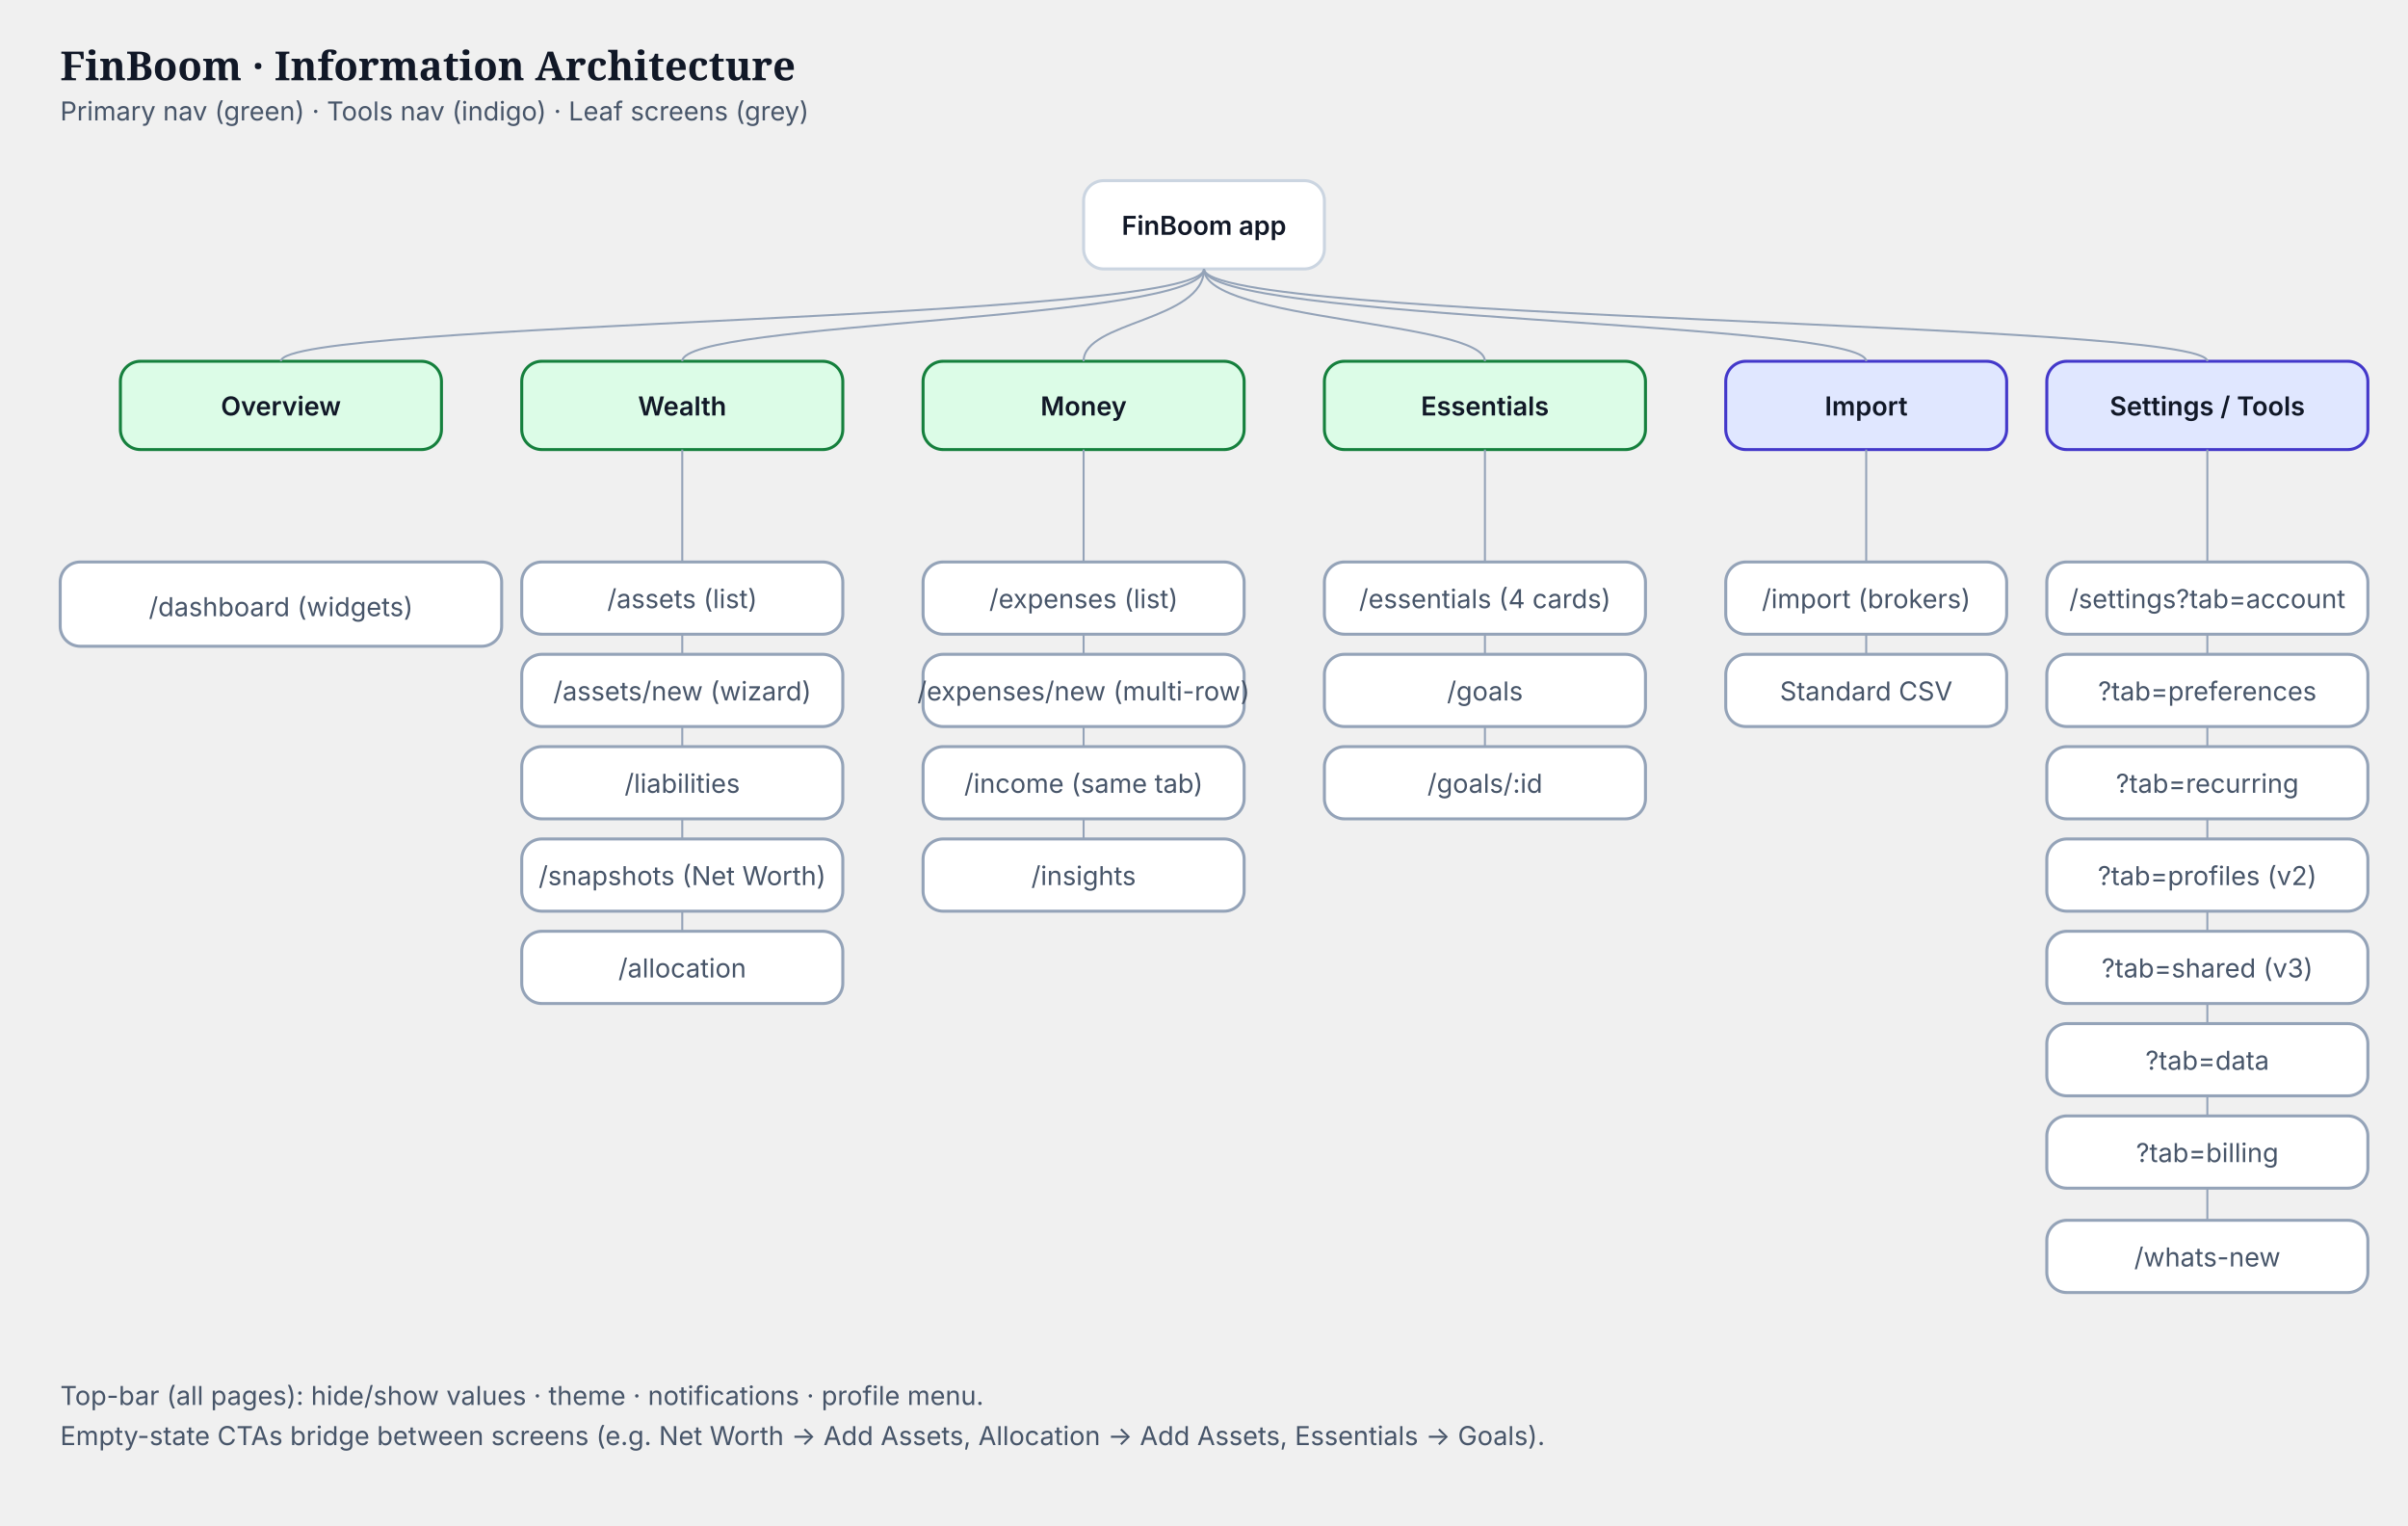
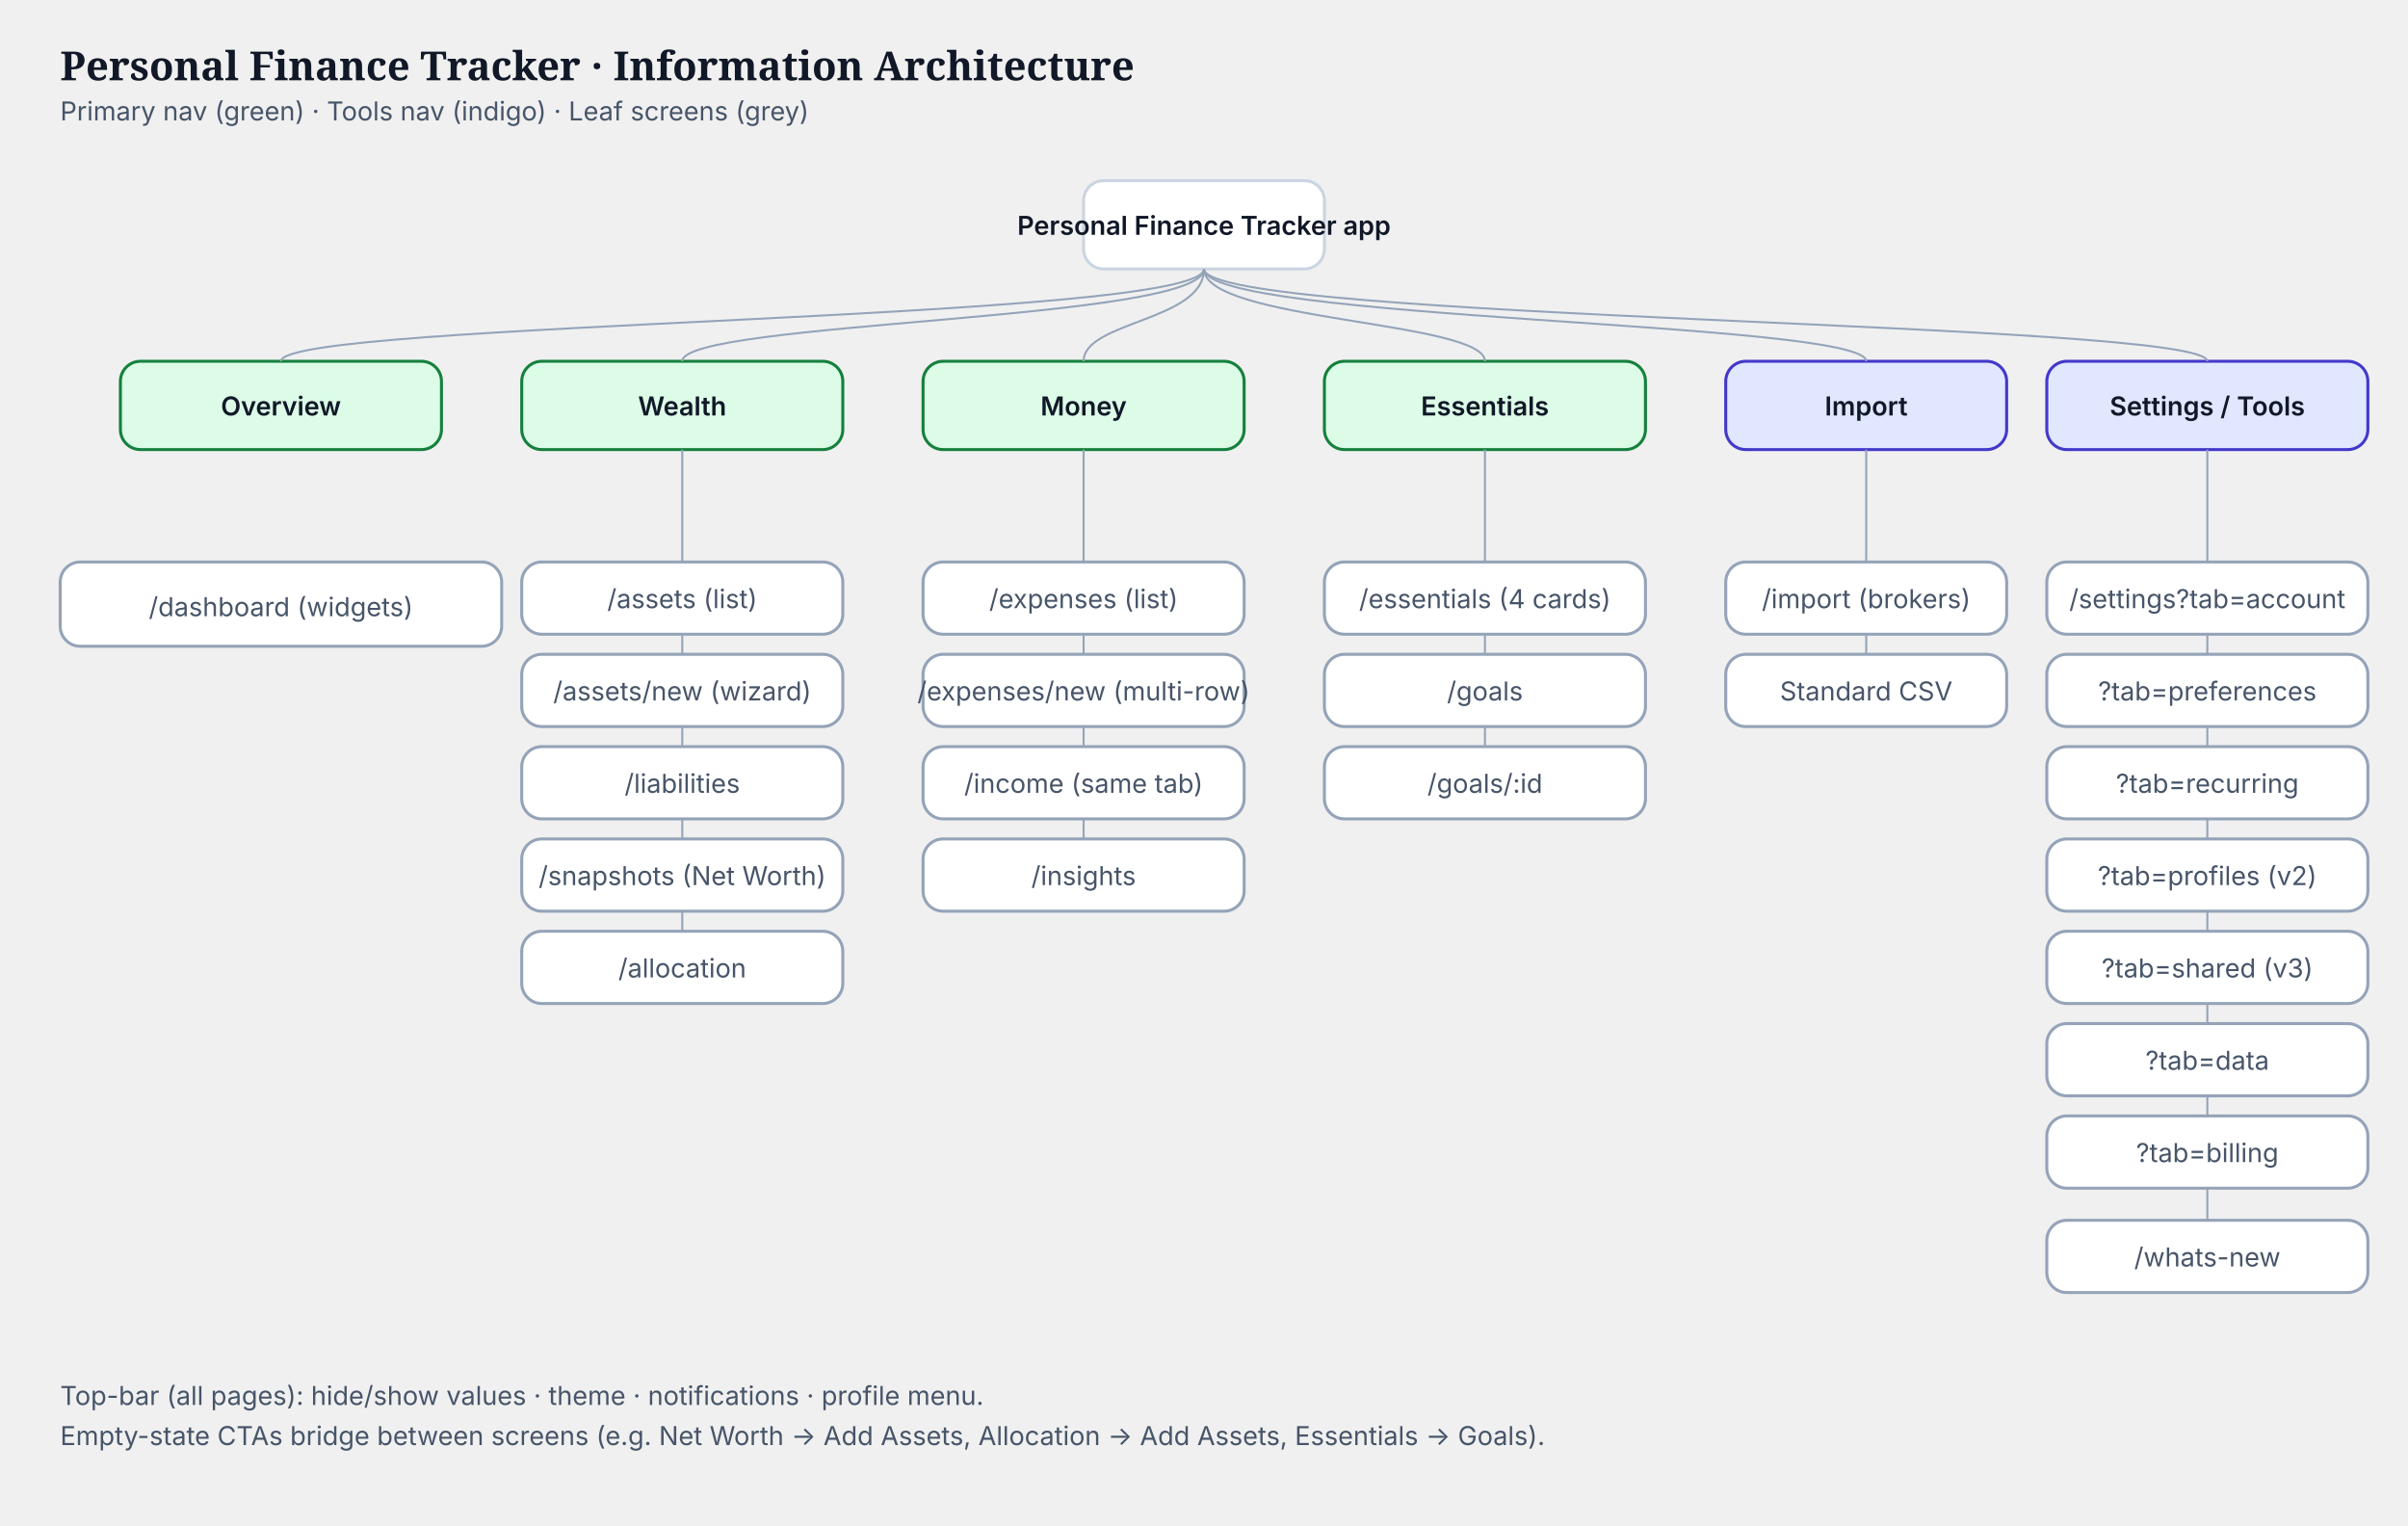
<svg xmlns="http://www.w3.org/2000/svg" viewBox="0 0 1200 760" font-family="Inter,system-ui,sans-serif" font-size="13">
  <style>
    .node { fill: #ffffff; stroke: #cbd5e1; stroke-width: 1.5; rx: 10; ry: 10; }
    .primary { fill: #dcfce7; stroke: #15803d; }
    .tools { fill: #e0e7ff; stroke: #4338ca; }
    .leaf { fill: #ffffff; stroke: #94a3b8; }
    .lbl { fill: #111827; font-weight: 600; }
    .sub { fill: #475569; }
    .edge { stroke: #94a3b8; stroke-width: 1; fill: none; }
    .title { font-size: 20px; font-weight: 700; fill: #111827; font-family: "Playfair Display", Georgia, serif; }
  </style>
-   <text x="30" y="40" class="title">FinBoom · Information Architecture</text>
+   <text x="30" y="40" class="title">Personal Finance Tracker · Information Architecture</text>
  <text x="30" y="60" class="sub">Primary nav (green) · Tools nav (indigo) · Leaf screens (grey)</text>
  <rect x="540" y="90" width="120" height="44" class="node" />
-   <text x="600" y="117" text-anchor="middle" class="lbl">FinBoom app</text>
+   <text x="600" y="117" text-anchor="middle" class="lbl">Personal Finance Tracker app</text>
  <g>
    <rect x="60" y="180" width="160" height="44" class="node primary" />
    <text x="140" y="207" text-anchor="middle" class="lbl">Overview</text>
    <rect x="260" y="180" width="160" height="44" class="node primary" />
    <text x="340" y="207" text-anchor="middle" class="lbl">Wealth</text>
    <rect x="460" y="180" width="160" height="44" class="node primary" />
    <text x="540" y="207" text-anchor="middle" class="lbl">Money</text>
    <rect x="660" y="180" width="160" height="44" class="node primary" />
    <text x="740" y="207" text-anchor="middle" class="lbl">Essentials</text>
    <rect x="860" y="180" width="140" height="44" class="node tools" />
    <text x="930" y="207" text-anchor="middle" class="lbl">Import</text>
    <rect x="1020" y="180" width="160" height="44" class="node tools" />
    <text x="1100" y="207" text-anchor="middle" class="lbl">Settings / Tools</text>
  </g>
  <g class="edge">
    <path d="M600,134 C600,160 140,160 140,180" />
    <path d="M600,134 C600,160 340,160 340,180" />
    <path d="M600,134 C600,160 540,160 540,180" />
    <path d="M600,134 C600,160 740,160 740,180" />
    <path d="M600,134 C600,160 930,160 930,180" />
    <path d="M600,134 C600,160 1100,160 1100,180" />
  </g>
  <g>
    <rect x="30" y="280" width="220" height="42" class="node leaf" />
    <text x="140" y="307" text-anchor="middle" class="sub">/dashboard (widgets)</text>
  </g>
  <g>
    <rect x="260" y="280" width="160" height="36" class="node leaf" />
    <text x="340" y="303" text-anchor="middle" class="sub">/assets (list)</text>
    <rect x="260" y="326" width="160" height="36" class="node leaf" />
    <text x="340" y="349" text-anchor="middle" class="sub">/assets/new (wizard)</text>
    <rect x="260" y="372" width="160" height="36" class="node leaf" />
    <text x="340" y="395" text-anchor="middle" class="sub">/liabilities</text>
    <rect x="260" y="418" width="160" height="36" class="node leaf" />
    <text x="340" y="441" text-anchor="middle" class="sub">/snapshots (Net Worth)</text>
    <rect x="260" y="464" width="160" height="36" class="node leaf" />
    <text x="340" y="487" text-anchor="middle" class="sub">/allocation</text>
  </g>
  <g class="edge">
    <path d="M340,224 L340,280" />
    <path d="M340,316 L340,326" />
    <path d="M340,362 L340,372" />
    <path d="M340,408 L340,418" />
    <path d="M340,454 L340,464" />
  </g>
  <g>
    <rect x="460" y="280" width="160" height="36" class="node leaf" />
    <text x="540" y="303" text-anchor="middle" class="sub">/expenses (list)</text>
    <rect x="460" y="326" width="160" height="36" class="node leaf" />
    <text x="540" y="349" text-anchor="middle" class="sub">/expenses/new (multi-row)</text>
    <rect x="460" y="372" width="160" height="36" class="node leaf" />
    <text x="540" y="395" text-anchor="middle" class="sub">/income (same tab)</text>
    <rect x="460" y="418" width="160" height="36" class="node leaf" />
    <text x="540" y="441" text-anchor="middle" class="sub">/insights</text>
  </g>
  <g class="edge">
    <path d="M540,224 L540,280" />
    <path d="M540,316 L540,326" />
    <path d="M540,362 L540,372" />
    <path d="M540,408 L540,418" />
  </g>
  <g>
    <rect x="660" y="280" width="160" height="36" class="node leaf" />
    <text x="740" y="303" text-anchor="middle" class="sub">/essentials (4 cards)</text>
    <rect x="660" y="326" width="160" height="36" class="node leaf" />
    <text x="740" y="349" text-anchor="middle" class="sub">/goals</text>
    <rect x="660" y="372" width="160" height="36" class="node leaf" />
    <text x="740" y="395" text-anchor="middle" class="sub">/goals/:id</text>
  </g>
  <g class="edge">
    <path d="M740,224 L740,280" />
    <path d="M740,316 L740,326" />
    <path d="M740,362 L740,372" />
  </g>
  <g>
    <rect x="860" y="280" width="140" height="36" class="node leaf" />
    <text x="930" y="303" text-anchor="middle" class="sub">/import (brokers)</text>
    <rect x="860" y="326" width="140" height="36" class="node leaf" />
    <text x="930" y="349" text-anchor="middle" class="sub">Standard CSV</text>
  </g>
  <g class="edge">
    <path d="M930,224 L930,280" />
    <path d="M930,316 L930,326" />
  </g>
  <g>
    <rect x="1020" y="280" width="160" height="36" class="node leaf" />
    <text x="1100" y="303" text-anchor="middle" class="sub">/settings?tab=account</text>
    <rect x="1020" y="326" width="160" height="36" class="node leaf" />
    <text x="1100" y="349" text-anchor="middle" class="sub">?tab=preferences</text>
    <rect x="1020" y="372" width="160" height="36" class="node leaf" />
    <text x="1100" y="395" text-anchor="middle" class="sub">?tab=recurring</text>
    <rect x="1020" y="418" width="160" height="36" class="node leaf" />
    <text x="1100" y="441" text-anchor="middle" class="sub">?tab=profiles (v2)</text>
    <rect x="1020" y="464" width="160" height="36" class="node leaf" />
    <text x="1100" y="487" text-anchor="middle" class="sub">?tab=shared (v3)</text>
    <rect x="1020" y="510" width="160" height="36" class="node leaf" />
    <text x="1100" y="533" text-anchor="middle" class="sub">?tab=data</text>
    <rect x="1020" y="556" width="160" height="36" class="node leaf" />
    <text x="1100" y="579" text-anchor="middle" class="sub">?tab=billing</text>
    <rect x="1020" y="608" width="160" height="36" class="node leaf" />
    <text x="1100" y="631" text-anchor="middle" class="sub">/whats-new</text>
  </g>
  <g class="edge">
    <path d="M1100,224 L1100,280" />
    <path d="M1100,316 L1100,326" />
    <path d="M1100,362 L1100,372" />
    <path d="M1100,408 L1100,418" />
    <path d="M1100,454 L1100,464" />
    <path d="M1100,500 L1100,510" />
    <path d="M1100,546 L1100,556" />
    <path d="M1100,592 L1100,608" />
  </g>
  <text x="30" y="700" class="sub">Top-bar (all pages): hide/show values · theme · notifications · profile menu.</text>
  <text x="30" y="720" class="sub">Empty-state CTAs bridge between screens (e.g. Net Worth → Add Assets, Allocation → Add Assets, Essentials → Goals).</text>
</svg>
